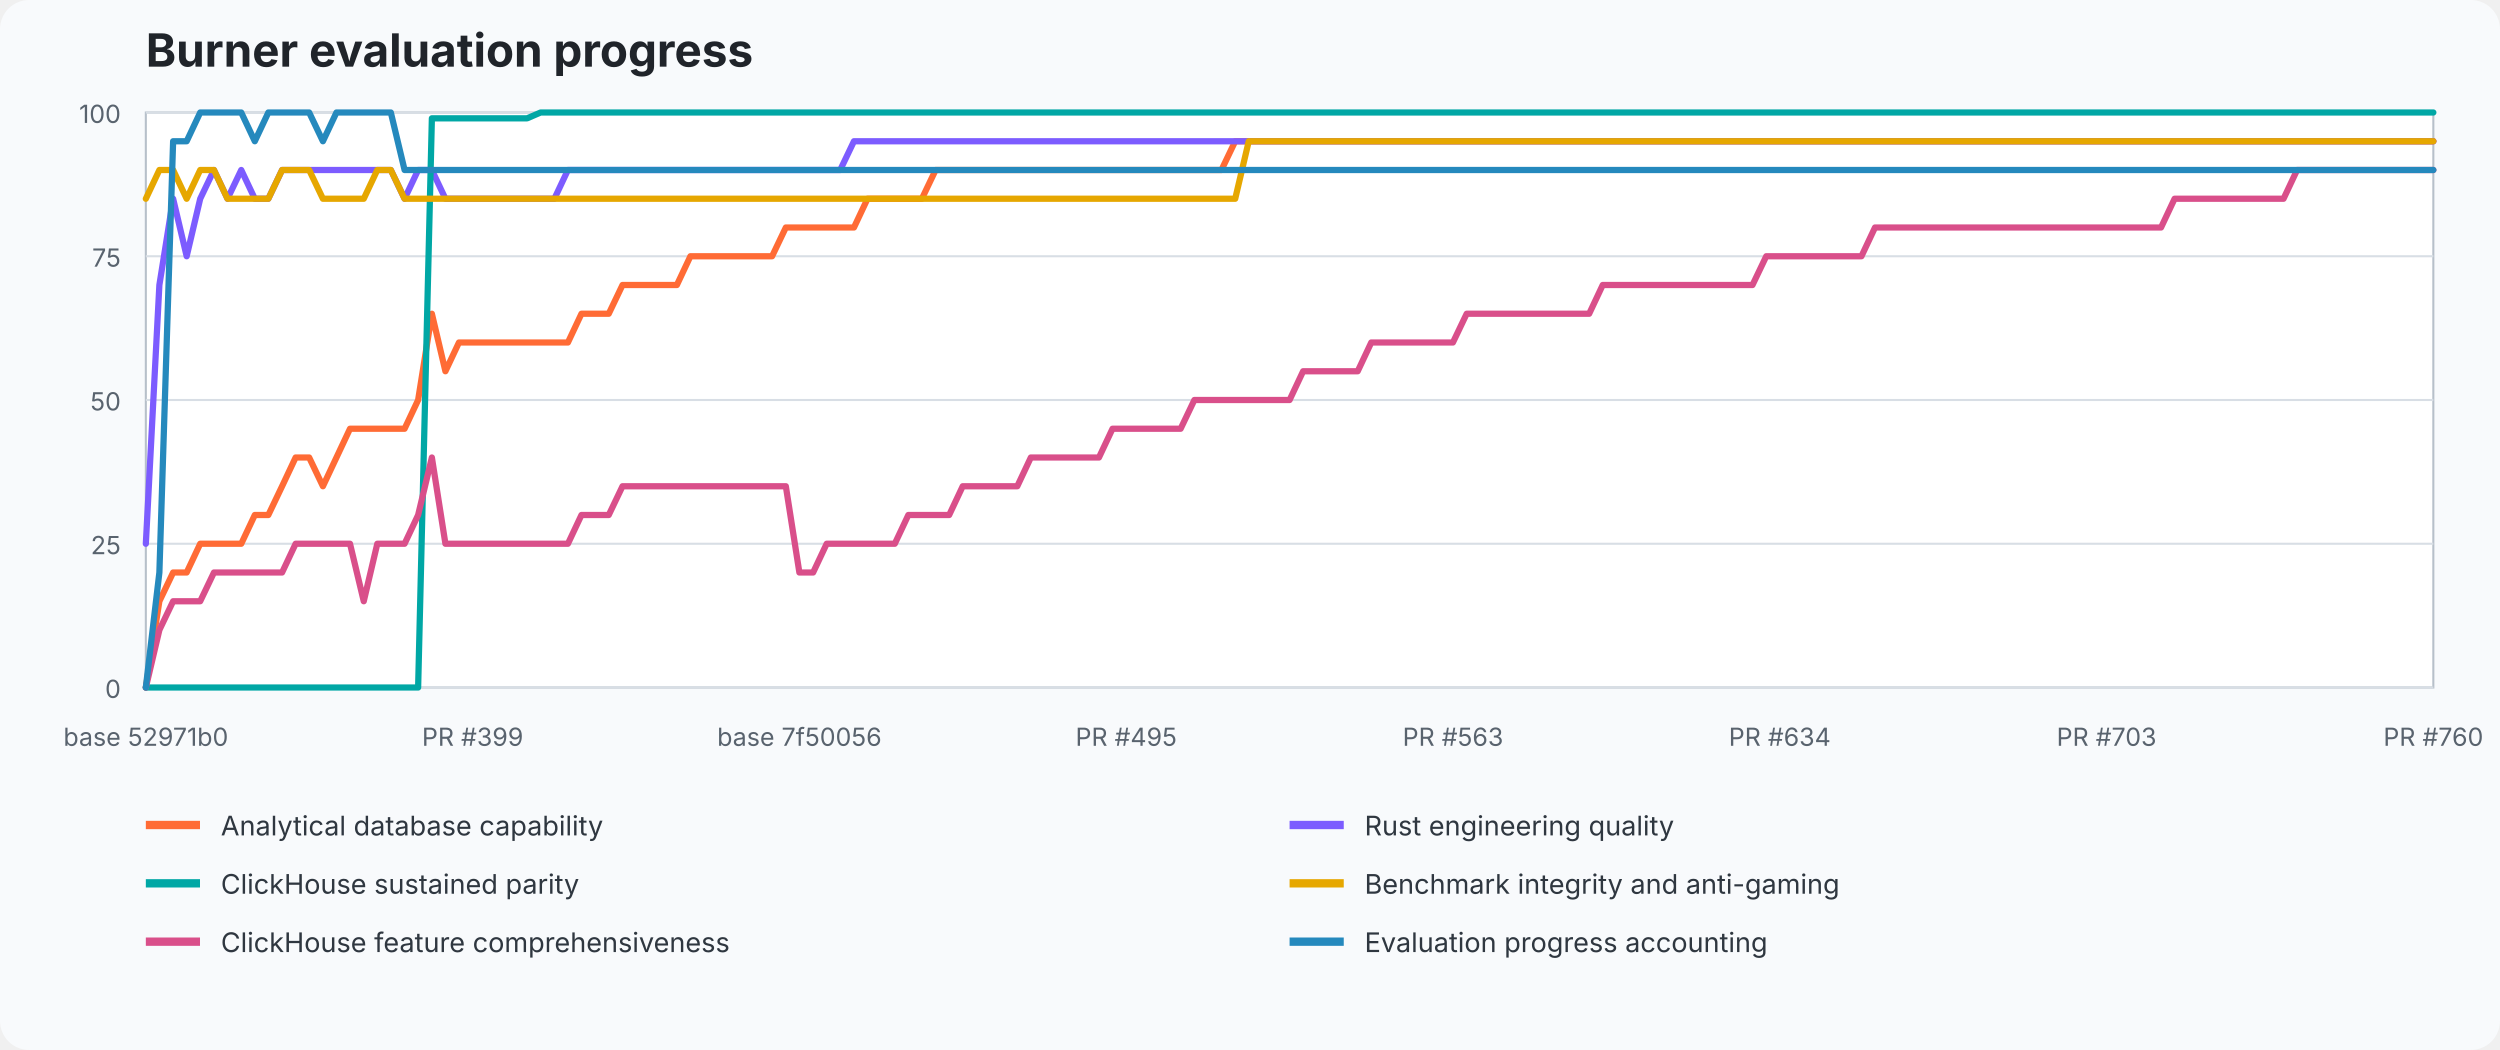
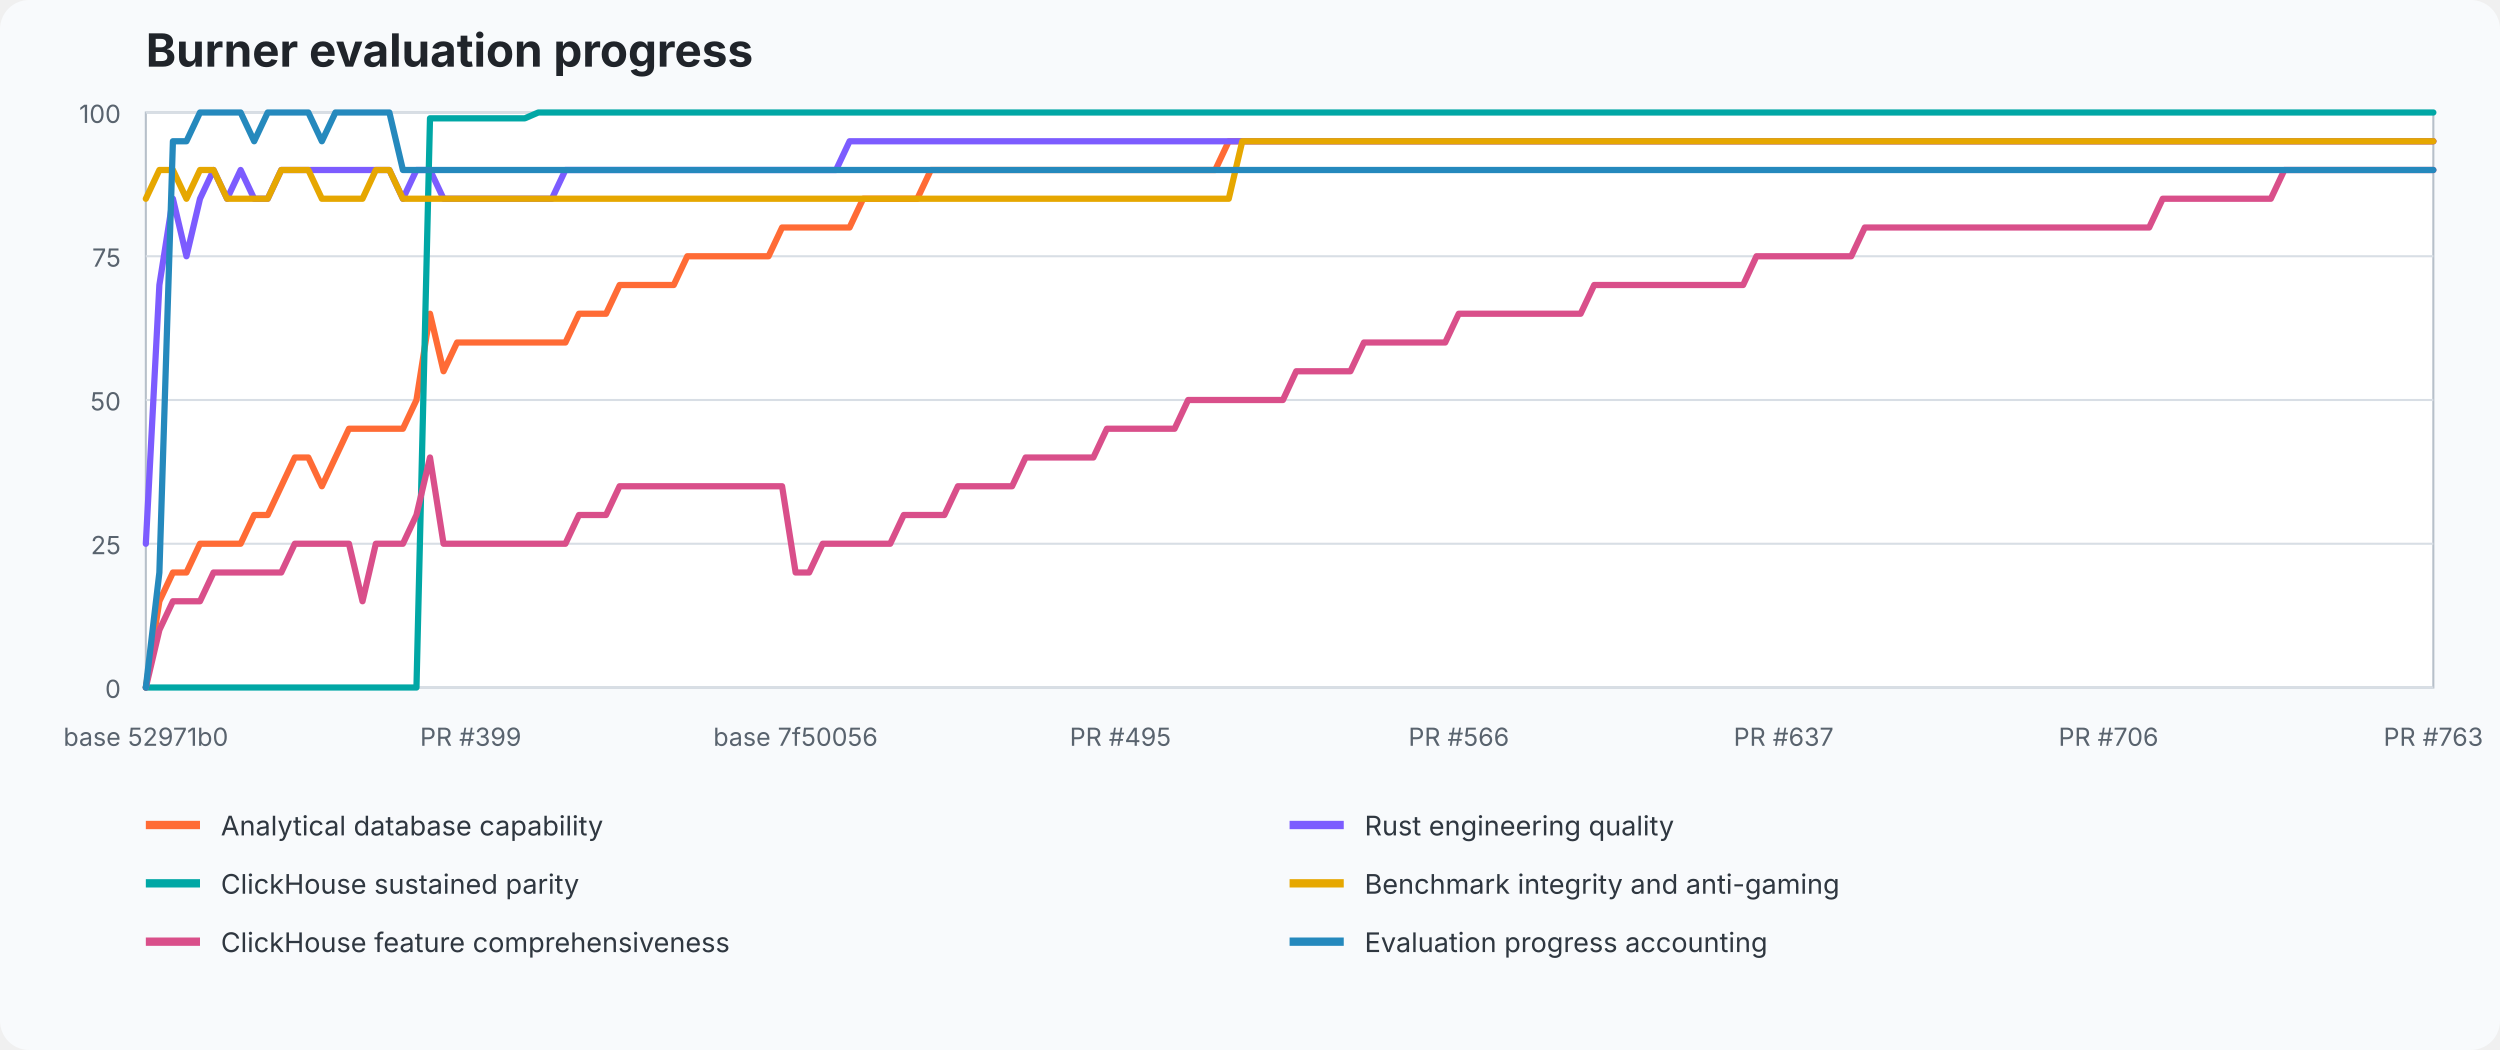
<svg xmlns="http://www.w3.org/2000/svg" width="1200" height="504" viewBox="0 0 1200 504" role="img" aria-labelledby="title desc">
  <style>text{font-family:ui-sans-serif,system-ui,-apple-system,BlinkMacSystemFont,"Segoe UI",sans-serif}.title{font-size:22px;font-weight:700;fill:#20242a}.axis{font-size:12px;fill:#59636e}.legend{font-size:13px;fill:#2f3740}.grid{stroke:#d8dee5;stroke-width:1}.plot{fill:#fff;stroke:#b7c0ca}</style>
  <rect width="100%" height="100%" fill="#f8fafc" rx="14" />
  <text x="70" y="32" class="title">Burner evaluation progress</text>
  <rect x="70" y="54" width="1098" height="276" class="plot" />
  <line x1="70" y1="330" x2="1168" y2="330" class="grid" />
  <text x="58" y="335" text-anchor="end" class="axis">0</text>
  <line x1="70" y1="261" x2="1168" y2="261" class="grid" />
  <text x="58" y="266" text-anchor="end" class="axis">25</text>
  <line x1="70" y1="192" x2="1168" y2="192" class="grid" />
  <text x="58" y="197" text-anchor="end" class="axis">50</text>
  <line x1="70" y1="123" x2="1168" y2="123" class="grid" />
  <text x="58" y="128" text-anchor="end" class="axis">75</text>
  <line x1="70" y1="54" x2="1168" y2="54" class="grid" />
  <text x="58" y="59" text-anchor="end" class="axis">100</text>
-   <polyline points="70.0,330.0 76.5,288.6 83.1,274.8 89.6,274.8 96.1,261.0 102.7,261.0 109.2,261.0 115.8,261.0 122.3,247.2 128.8,247.2 135.4,233.4 141.9,219.6 148.4,219.6 155.0,233.4 161.5,219.6 168.0,205.8 174.6,205.8 181.1,205.8 187.6,205.8 194.2,205.8 200.7,192.0 207.3,150.6 213.8,178.2 220.3,164.4 226.9,164.4 233.4,164.4 239.9,164.4 246.5,164.4 253.0,164.4 259.5,164.4 266.1,164.4 272.6,164.4 279.1,150.6 285.7,150.6 292.2,150.6 298.8,136.8 305.3,136.8 311.8,136.8 318.4,136.8 324.9,136.8 331.4,123.0 338.0,123.0 344.5,123.0 351.0,123.0 357.6,123.0 364.1,123.0 370.6,123.0 377.2,109.2 383.7,109.2 390.3,109.2 396.8,109.2 403.3,109.2 409.9,109.2 416.4,95.4 422.9,95.4 429.5,95.4 436.0,95.4 442.5,95.4 449.1,81.6 455.6,81.6 462.1,81.6 468.7,81.6 475.2,81.6 481.8,81.6 488.3,81.6 494.8,81.6 501.4,81.6 507.9,81.6 514.4,81.6 521.0,81.6 527.5,81.6 534.0,81.6 540.6,81.6 547.1,81.6 553.6,81.6 560.2,81.6 566.7,81.6 573.3,81.6 579.8,81.6 586.3,81.6 592.9,67.8 599.4,67.8 605.9,67.8 612.5,67.8 619.0,67.8 625.5,67.8 632.1,67.8 638.6,67.8 645.1,67.8 651.7,67.8 658.2,67.8 664.8,67.8 671.3,67.8 677.8,67.8 684.4,67.8 690.9,67.8 697.4,67.8 704.0,67.8 710.5,67.8 717.0,67.8 723.6,67.8 730.1,67.8 736.6,67.8 743.2,67.8 749.7,67.8 756.3,67.8 762.8,67.8 769.3,67.8 775.9,67.8 782.4,67.8 788.9,67.8 795.5,67.8 802.0,67.8 808.5,67.8 815.1,67.8 821.6,67.8 828.1,67.8 834.7,67.8 841.2,67.8 847.8,67.8 854.3,67.8 860.8,67.8 867.4,67.8 873.9,67.8 880.4,67.8 887.0,67.8 893.5,67.8 900.0,67.8 906.6,67.8 913.1,67.8 919.6,67.8 926.2,67.8 932.7,67.8 939.3,67.8 945.8,67.8 952.3,67.8 958.9,67.8 965.4,67.8 971.9,67.8 978.5,67.8 985.0,67.8 991.5,67.8 998.1,67.8 1004.6,67.8 1011.1,67.8 1017.7,67.8 1024.2,67.8 1030.8,67.8 1037.3,67.8 1043.8,67.8 1050.4,67.8 1056.9,67.8 1063.4,67.8 1070.0,67.8 1076.5,67.8 1083.0,67.8 1089.6,67.8 1096.1,67.8 1102.6,67.8 1109.2,67.8 1115.7,67.8 1122.3,67.8 1128.8,67.8 1135.3,67.8 1141.9,67.8 1148.4,67.8 1154.9,67.8 1161.5,67.8 1168.0,67.8" fill="none" stroke="#ff6b35" stroke-width="3" stroke-linejoin="round" stroke-linecap="round" />
-   <polyline points="70.0,261.0 76.5,136.8 83.1,95.4 89.6,123.0 96.1,95.4 102.7,81.6 109.2,95.4 115.8,81.6 122.3,95.4 128.8,95.4 135.4,81.6 141.9,81.6 148.4,81.6 155.0,81.6 161.5,81.6 168.0,81.6 174.6,81.6 181.1,81.6 187.6,81.6 194.2,95.4 200.7,81.6 207.3,81.6 213.8,95.4 220.3,95.4 226.9,95.4 233.4,95.4 239.9,95.4 246.5,95.4 253.0,95.4 259.5,95.4 266.1,95.4 272.6,81.6 279.1,81.6 285.7,81.6 292.2,81.6 298.8,81.6 305.3,81.6 311.8,81.6 318.4,81.6 324.9,81.6 331.4,81.6 338.0,81.6 344.5,81.6 351.0,81.6 357.6,81.6 364.1,81.6 370.6,81.6 377.2,81.6 383.7,81.6 390.3,81.6 396.8,81.6 403.3,81.6 409.9,67.8 416.4,67.8 422.9,67.8 429.5,67.8 436.0,67.8 442.5,67.8 449.1,67.8 455.6,67.8 462.1,67.8 468.7,67.8 475.2,67.8 481.8,67.8 488.3,67.8 494.8,67.8 501.4,67.8 507.9,67.8 514.4,67.8 521.0,67.8 527.5,67.8 534.0,67.8 540.6,67.8 547.1,67.8 553.6,67.8 560.2,67.8 566.7,67.8 573.3,67.8 579.8,67.8 586.3,67.8 592.9,67.8 599.4,67.8 605.9,67.8 612.5,67.8 619.0,67.8 625.5,67.8 632.1,67.8 638.6,67.8 645.1,67.8 651.7,67.8 658.2,67.8 664.8,67.8 671.3,67.8 677.8,67.8 684.4,67.8 690.9,67.8 697.4,67.8 704.0,67.8 710.5,67.8 717.0,67.8 723.6,67.8 730.1,67.8 736.6,67.8 743.2,67.8 749.7,67.8 756.3,67.8 762.8,67.8 769.3,67.8 775.9,67.8 782.4,67.8 788.9,67.8 795.5,67.8 802.0,67.8 808.5,67.8 815.1,67.8 821.6,67.8 828.1,67.8 834.7,67.8 841.2,67.8 847.8,67.8 854.3,67.8 860.8,67.8 867.4,67.8 873.9,67.8 880.4,67.8 887.0,67.8 893.5,67.8 900.0,67.8 906.6,67.8 913.1,67.8 919.6,67.8 926.2,67.8 932.7,67.8 939.3,67.8 945.8,67.8 952.3,67.8 958.9,67.8 965.4,67.8 971.9,67.8 978.5,67.8 985.0,67.8 991.5,67.8 998.1,67.8 1004.6,67.8 1011.1,67.8 1017.7,67.8 1024.2,67.8 1030.8,67.8 1037.3,67.8 1043.8,67.8 1050.4,67.8 1056.9,67.8 1063.4,67.8 1070.0,67.8 1076.5,67.8 1083.0,67.8 1089.6,67.8 1096.1,67.8 1102.6,67.8 1109.2,67.8 1115.7,67.8 1122.3,67.8 1128.8,67.8 1135.3,67.8 1141.9,67.8 1148.4,67.8 1154.9,67.8 1161.5,67.8 1168.0,67.8" fill="none" stroke="#7c5cff" stroke-width="3" stroke-linejoin="round" stroke-linecap="round" />
-   <polyline points="70.0,330.0 76.5,330.0 83.1,330.0 89.6,330.0 96.1,330.0 102.7,330.0 109.2,330.0 115.8,330.0 122.3,330.0 128.8,330.0 135.4,330.0 141.9,330.0 148.4,330.0 155.0,330.0 161.5,330.0 168.0,330.0 174.6,330.0 181.1,330.0 187.6,330.0 194.2,330.0 200.7,330.0 207.3,56.8 213.8,56.8 220.3,56.8 226.9,56.8 233.4,56.8 239.9,56.8 246.5,56.8 253.0,56.8 259.5,54.0 266.1,54.0 272.6,54.0 279.1,54.0 285.7,54.0 292.2,54.0 298.8,54.0 305.3,54.0 311.8,54.0 318.4,54.0 324.9,54.0 331.4,54.0 338.0,54.0 344.5,54.0 351.0,54.0 357.6,54.0 364.1,54.0 370.6,54.0 377.2,54.0 383.7,54.0 390.3,54.0 396.8,54.0 403.3,54.0 409.9,54.0 416.4,54.0 422.9,54.0 429.5,54.0 436.0,54.0 442.5,54.0 449.1,54.0 455.6,54.0 462.1,54.0 468.7,54.0 475.2,54.0 481.8,54.0 488.3,54.0 494.8,54.0 501.4,54.0 507.9,54.0 514.4,54.0 521.0,54.0 527.5,54.0 534.0,54.0 540.6,54.0 547.1,54.0 553.6,54.0 560.2,54.0 566.7,54.0 573.3,54.0 579.8,54.0 586.3,54.0 592.9,54.0 599.4,54.0 605.9,54.0 612.5,54.0 619.0,54.0 625.5,54.0 632.1,54.0 638.6,54.0 645.1,54.0 651.7,54.0 658.2,54.0 664.8,54.0 671.3,54.0 677.8,54.0 684.4,54.0 690.9,54.0 697.4,54.0 704.0,54.0 710.5,54.0 717.0,54.0 723.6,54.0 730.1,54.0 736.6,54.0 743.2,54.0 749.7,54.0 756.3,54.0 762.8,54.0 769.3,54.0 775.9,54.0 782.4,54.0 788.9,54.0 795.5,54.0 802.0,54.0 808.5,54.0 815.1,54.0 821.6,54.0 828.1,54.0 834.7,54.0 841.2,54.0 847.8,54.0 854.3,54.0 860.8,54.0 867.4,54.0 873.9,54.0 880.4,54.0 887.0,54.0 893.5,54.0 900.0,54.0 906.6,54.0 913.1,54.0 919.6,54.0 926.2,54.0 932.7,54.0 939.3,54.0 945.8,54.0 952.3,54.0 958.9,54.0 965.4,54.0 971.9,54.0 978.5,54.0 985.0,54.0 991.5,54.0 998.1,54.0 1004.6,54.0 1011.1,54.0 1017.7,54.0 1024.2,54.0 1030.8,54.0 1037.3,54.0 1043.8,54.0 1050.4,54.0 1056.9,54.0 1063.4,54.0 1070.0,54.0 1076.5,54.0 1083.0,54.0 1089.6,54.0 1096.1,54.0 1102.6,54.0 1109.2,54.0 1115.7,54.0 1122.3,54.0 1128.8,54.0 1135.3,54.0 1141.9,54.0 1148.4,54.0 1154.9,54.0 1161.5,54.0 1168.0,54.0" fill="none" stroke="#00a7a5" stroke-width="3" stroke-linejoin="round" stroke-linecap="round" />
-   <polyline points="70.0,95.4 76.5,81.6 83.1,81.6 89.6,95.4 96.1,81.6 102.7,81.6 109.2,95.4 115.8,95.4 122.3,95.4 128.8,95.4 135.4,81.6 141.9,81.6 148.4,81.6 155.0,95.4 161.5,95.4 168.0,95.4 174.6,95.4 181.1,81.6 187.6,81.6 194.2,95.4 200.7,95.4 207.3,95.4 213.8,95.4 220.3,95.4 226.9,95.4 233.4,95.4 239.9,95.4 246.5,95.4 253.0,95.4 259.5,95.4 266.1,95.4 272.6,95.4 279.1,95.4 285.7,95.4 292.2,95.4 298.8,95.4 305.3,95.4 311.8,95.4 318.4,95.4 324.9,95.4 331.4,95.4 338.0,95.4 344.5,95.4 351.0,95.4 357.6,95.4 364.1,95.4 370.6,95.4 377.2,95.4 383.7,95.4 390.3,95.4 396.8,95.4 403.3,95.4 409.9,95.4 416.4,95.4 422.9,95.4 429.5,95.4 436.0,95.4 442.5,95.4 449.1,95.4 455.6,95.4 462.1,95.4 468.7,95.4 475.2,95.4 481.8,95.4 488.3,95.4 494.8,95.4 501.4,95.4 507.9,95.4 514.4,95.4 521.0,95.4 527.5,95.4 534.0,95.4 540.6,95.4 547.1,95.4 553.6,95.4 560.2,95.4 566.7,95.4 573.3,95.4 579.8,95.4 586.3,95.4 592.9,95.4 599.4,67.8 605.9,67.8 612.5,67.8 619.0,67.8 625.5,67.8 632.1,67.8 638.6,67.8 645.1,67.8 651.7,67.8 658.2,67.8 664.8,67.8 671.3,67.8 677.8,67.8 684.4,67.8 690.9,67.8 697.4,67.8 704.0,67.8 710.5,67.8 717.0,67.8 723.6,67.8 730.1,67.8 736.6,67.8 743.2,67.8 749.7,67.8 756.3,67.8 762.8,67.8 769.3,67.8 775.9,67.8 782.4,67.8 788.9,67.8 795.5,67.8 802.0,67.8 808.5,67.8 815.1,67.8 821.6,67.8 828.1,67.8 834.7,67.8 841.2,67.8 847.8,67.8 854.3,67.8 860.8,67.8 867.4,67.8 873.9,67.8 880.4,67.8 887.0,67.8 893.5,67.8 900.0,67.8 906.6,67.8 913.1,67.8 919.6,67.8 926.2,67.8 932.7,67.8 939.3,67.8 945.8,67.8 952.3,67.8 958.9,67.8 965.4,67.8 971.9,67.8 978.5,67.8 985.0,67.8 991.5,67.8 998.1,67.8 1004.6,67.8 1011.1,67.8 1017.7,67.8 1024.2,67.8 1030.8,67.8 1037.3,67.8 1043.8,67.8 1050.4,67.8 1056.9,67.8 1063.4,67.8 1070.0,67.8 1076.5,67.8 1083.0,67.8 1089.6,67.8 1096.1,67.8 1102.6,67.8 1109.2,67.8 1115.7,67.8 1122.3,67.8 1128.8,67.8 1135.3,67.8 1141.9,67.8 1148.4,67.8 1154.9,67.8 1161.5,67.8 1168.0,67.8" fill="none" stroke="#e6a700" stroke-width="3" stroke-linejoin="round" stroke-linecap="round" />
-   <polyline points="70.0,330.0 76.5,302.4 83.1,288.6 89.6,288.6 96.1,288.6 102.7,274.8 109.2,274.8 115.8,274.8 122.3,274.8 128.8,274.8 135.4,274.8 141.9,261.0 148.4,261.0 155.0,261.0 161.5,261.0 168.0,261.0 174.6,288.6 181.1,261.0 187.6,261.0 194.2,261.0 200.7,247.2 207.3,219.6 213.8,261.0 220.3,261.0 226.9,261.0 233.4,261.0 239.9,261.0 246.5,261.0 253.0,261.0 259.5,261.0 266.1,261.0 272.6,261.0 279.1,247.2 285.7,247.2 292.2,247.2 298.8,233.4 305.3,233.4 311.8,233.4 318.4,233.4 324.9,233.4 331.4,233.4 338.0,233.4 344.5,233.4 351.0,233.4 357.6,233.4 364.1,233.4 370.6,233.4 377.2,233.4 383.7,274.8 390.3,274.8 396.8,261.0 403.3,261.0 409.9,261.0 416.4,261.0 422.9,261.0 429.5,261.0 436.0,247.2 442.5,247.2 449.1,247.2 455.6,247.2 462.1,233.4 468.7,233.4 475.2,233.4 481.8,233.4 488.3,233.4 494.8,219.6 501.4,219.6 507.9,219.6 514.4,219.6 521.0,219.6 527.5,219.6 534.0,205.8 540.6,205.8 547.1,205.8 553.6,205.8 560.2,205.8 566.7,205.8 573.3,192.0 579.8,192.0 586.3,192.0 592.9,192.0 599.4,192.0 605.9,192.0 612.5,192.0 619.0,192.0 625.5,178.2 632.1,178.2 638.6,178.2 645.1,178.2 651.7,178.2 658.2,164.4 664.8,164.4 671.3,164.4 677.8,164.4 684.4,164.4 690.9,164.4 697.4,164.4 704.0,150.6 710.5,150.6 717.0,150.6 723.6,150.6 730.1,150.6 736.6,150.6 743.2,150.6 749.7,150.6 756.3,150.6 762.8,150.6 769.3,136.8 775.9,136.8 782.4,136.8 788.9,136.8 795.5,136.8 802.0,136.8 808.5,136.8 815.1,136.8 821.6,136.8 828.1,136.8 834.7,136.8 841.2,136.8 847.8,123.0 854.3,123.0 860.8,123.0 867.4,123.0 873.9,123.0 880.4,123.0 887.0,123.0 893.5,123.0 900.0,109.2 906.6,109.2 913.1,109.2 919.6,109.2 926.2,109.2 932.7,109.2 939.3,109.2 945.8,109.2 952.3,109.2 958.9,109.2 965.4,109.2 971.9,109.2 978.5,109.2 985.0,109.2 991.5,109.2 998.1,109.2 1004.6,109.2 1011.1,109.2 1017.7,109.2 1024.2,109.2 1030.8,109.2 1037.3,109.2 1043.8,95.4 1050.4,95.4 1056.9,95.4 1063.4,95.4 1070.0,95.4 1076.5,95.4 1083.0,95.4 1089.6,95.4 1096.1,95.4 1102.6,81.6 1109.2,81.6 1115.7,81.6 1122.3,81.6 1128.8,81.6 1135.3,81.6 1141.9,81.6 1148.4,81.6 1154.9,81.6 1161.5,81.6 1168.0,81.6" fill="none" stroke="#d94f8a" stroke-width="3" stroke-linejoin="round" stroke-linecap="round" />
-   <polyline points="70.0,330.0 76.5,274.8 83.1,67.8 89.6,67.8 96.1,54.0 102.7,54.0 109.2,54.0 115.8,54.0 122.3,67.8 128.8,54.0 135.4,54.0 141.9,54.0 148.4,54.0 155.0,67.8 161.5,54.0 168.0,54.0 174.6,54.0 181.1,54.0 187.6,54.0 194.2,81.6 200.7,81.6 207.3,81.6 213.8,81.6 220.3,81.6 226.9,81.6 233.4,81.6 239.9,81.6 246.5,81.6 253.0,81.6 259.5,81.6 266.1,81.6 272.6,81.6 279.1,81.6 285.7,81.6 292.2,81.6 298.8,81.6 305.3,81.6 311.8,81.6 318.4,81.6 324.9,81.6 331.4,81.6 338.0,81.6 344.5,81.6 351.0,81.6 357.6,81.6 364.1,81.6 370.6,81.6 377.2,81.6 383.7,81.6 390.3,81.6 396.8,81.6 403.3,81.6 409.9,81.6 416.4,81.6 422.9,81.6 429.5,81.6 436.0,81.6 442.5,81.6 449.1,81.6 455.6,81.6 462.1,81.6 468.7,81.6 475.2,81.6 481.8,81.6 488.3,81.6 494.8,81.6 501.4,81.6 507.9,81.6 514.4,81.6 521.0,81.6 527.5,81.6 534.0,81.6 540.6,81.6 547.1,81.6 553.6,81.6 560.2,81.6 566.7,81.6 573.3,81.6 579.8,81.6 586.3,81.6 592.9,81.6 599.4,81.6 605.9,81.6 612.5,81.6 619.0,81.6 625.5,81.6 632.1,81.6 638.6,81.6 645.1,81.6 651.7,81.6 658.2,81.6 664.8,81.6 671.3,81.6 677.8,81.6 684.4,81.6 690.9,81.6 697.4,81.6 704.0,81.6 710.5,81.6 717.0,81.6 723.6,81.6 730.1,81.6 736.6,81.6 743.2,81.6 749.7,81.6 756.3,81.6 762.8,81.6 769.3,81.6 775.9,81.6 782.4,81.6 788.9,81.6 795.5,81.6 802.0,81.6 808.5,81.6 815.1,81.6 821.6,81.6 828.1,81.6 834.7,81.6 841.2,81.6 847.8,81.6 854.3,81.6 860.8,81.6 867.4,81.6 873.9,81.6 880.4,81.6 887.0,81.6 893.5,81.6 900.0,81.6 906.6,81.6 913.1,81.6 919.6,81.6 926.2,81.6 932.7,81.6 939.3,81.6 945.8,81.6 952.3,81.6 958.9,81.6 965.4,81.6 971.9,81.6 978.5,81.6 985.0,81.6 991.5,81.6 998.1,81.6 1004.6,81.6 1011.1,81.6 1017.7,81.6 1024.2,81.6 1030.8,81.6 1037.3,81.6 1043.8,81.6 1050.4,81.6 1056.9,81.6 1063.4,81.6 1070.0,81.6 1076.5,81.6 1083.0,81.6 1089.6,81.6 1096.1,81.6 1102.6,81.6 1109.2,81.6 1115.7,81.6 1122.3,81.6 1128.8,81.6 1135.3,81.6 1141.9,81.6 1148.4,81.6 1154.9,81.6 1161.5,81.6 1168.0,81.6" fill="none" stroke="#2589bd" stroke-width="3" stroke-linejoin="round" stroke-linecap="round" />
+   <polyline points="70.0,330.0 76.5,288.6 83.0,274.8 89.5,274.8 96.0,261.0 102.5,261.0 109.0,261.0 115.5,261.0 122.0,247.2 128.5,247.2 135.0,233.4 141.5,219.6 148.0,219.6 154.5,233.4 161.0,219.6 167.5,205.8 174.0,205.8 180.4,205.8 186.9,205.8 193.4,205.8 199.9,192.0 206.4,150.6 212.9,178.2 219.4,164.4 225.9,164.4 232.4,164.4 238.9,164.4 245.4,164.4 251.9,164.4 258.4,164.4 264.9,164.4 271.4,164.4 277.9,150.6 284.4,150.6 290.9,150.6 297.4,136.8 303.9,136.8 310.4,136.8 316.9,136.8 323.4,136.8 329.9,123.0 336.4,123.0 342.9,123.0 349.4,123.0 355.9,123.0 362.4,123.0 368.9,123.0 375.4,109.2 381.9,109.2 388.4,109.2 394.9,109.2 401.3,109.2 407.8,109.2 414.3,95.4 420.8,95.4 427.3,95.4 433.8,95.4 440.3,95.4 446.8,81.6 453.3,81.6 459.8,81.6 466.3,81.6 472.8,81.6 479.3,81.6 485.8,81.6 492.3,81.6 498.8,81.6 505.3,81.6 511.8,81.6 518.3,81.6 524.8,81.6 531.3,81.6 537.8,81.6 544.3,81.6 550.8,81.6 557.3,81.6 563.8,81.6 570.3,81.6 576.8,81.6 583.3,81.6 589.8,67.8 596.3,67.8 602.8,67.8 609.3,67.8 615.8,67.8 622.2,67.8 628.7,67.8 635.2,67.8 641.7,67.8 648.2,67.8 654.7,67.8 661.2,67.8 667.7,67.8 674.2,67.8 680.7,67.8 687.2,67.8 693.7,67.8 700.2,67.8 706.7,67.8 713.2,67.8 719.7,67.8 726.2,67.8 732.7,67.8 739.2,67.8 745.7,67.8 752.2,67.8 758.7,67.8 765.2,67.8 771.7,67.8 778.2,67.8 784.7,67.8 791.2,67.8 797.7,67.8 804.2,67.8 810.7,67.8 817.2,67.8 823.7,67.8 830.2,67.8 836.7,67.8 843.1,67.8 849.6,67.8 856.1,67.8 862.6,67.8 869.1,67.8 875.6,67.8 882.1,67.8 888.6,67.8 895.1,67.8 901.6,67.8 908.1,67.8 914.6,67.8 921.1,67.8 927.6,67.8 934.1,67.8 940.6,67.8 947.1,67.8 953.6,67.8 960.1,67.8 966.6,67.8 973.1,67.8 979.6,67.8 986.1,67.8 992.6,67.8 999.1,67.8 1005.6,67.8 1012.1,67.8 1018.6,67.8 1025.1,67.8 1031.6,67.8 1038.1,67.8 1044.6,67.8 1051.1,67.8 1057.6,67.8 1064.0,67.8 1070.5,67.8 1077.0,67.8 1083.5,67.8 1090.0,67.8 1096.5,67.8 1103.0,67.8 1109.5,67.8 1116.0,67.8 1122.5,67.8 1129.0,67.8 1135.5,67.8 1142.0,67.8 1148.5,67.8 1155.0,67.8 1161.5,67.8 1168.0,67.8" fill="none" stroke="#ff6b35" stroke-width="3" stroke-linejoin="round" stroke-linecap="round" />
+   <polyline points="70.0,261.0 76.5,136.8 83.0,95.4 89.5,123.0 96.0,95.4 102.5,81.6 109.0,95.4 115.5,81.6 122.0,95.4 128.5,95.4 135.0,81.6 141.5,81.6 148.0,81.6 154.5,81.6 161.0,81.6 167.5,81.6 174.0,81.6 180.4,81.6 186.9,81.6 193.4,95.4 199.9,81.6 206.4,81.6 212.9,95.4 219.4,95.4 225.9,95.4 232.4,95.4 238.9,95.4 245.4,95.4 251.9,95.4 258.4,95.4 264.9,95.4 271.4,81.6 277.9,81.6 284.4,81.6 290.9,81.6 297.4,81.6 303.9,81.6 310.4,81.6 316.9,81.6 323.4,81.6 329.9,81.6 336.4,81.6 342.9,81.6 349.4,81.6 355.9,81.6 362.4,81.6 368.9,81.6 375.4,81.6 381.9,81.6 388.4,81.6 394.9,81.6 401.3,81.6 407.8,67.8 414.3,67.8 420.8,67.8 427.3,67.8 433.8,67.8 440.3,67.8 446.8,67.8 453.3,67.8 459.8,67.8 466.3,67.8 472.8,67.8 479.3,67.8 485.8,67.8 492.3,67.8 498.8,67.8 505.3,67.8 511.8,67.8 518.3,67.8 524.8,67.8 531.3,67.8 537.8,67.8 544.3,67.8 550.8,67.8 557.3,67.8 563.8,67.8 570.3,67.8 576.8,67.8 583.3,67.8 589.8,67.8 596.3,67.8 602.8,67.8 609.3,67.8 615.8,67.8 622.2,67.8 628.7,67.8 635.2,67.8 641.7,67.8 648.2,67.8 654.7,67.8 661.2,67.8 667.7,67.8 674.2,67.8 680.7,67.8 687.2,67.8 693.7,67.8 700.2,67.8 706.7,67.8 713.2,67.8 719.7,67.8 726.2,67.8 732.7,67.8 739.2,67.8 745.7,67.8 752.2,67.8 758.7,67.8 765.2,67.8 771.7,67.8 778.2,67.8 784.7,67.8 791.2,67.8 797.7,67.8 804.2,67.8 810.7,67.8 817.2,67.8 823.7,67.8 830.2,67.8 836.7,67.8 843.1,67.8 849.6,67.8 856.1,67.8 862.6,67.8 869.1,67.8 875.6,67.8 882.1,67.8 888.6,67.8 895.1,67.8 901.6,67.8 908.1,67.8 914.6,67.8 921.1,67.8 927.6,67.8 934.1,67.8 940.6,67.8 947.1,67.8 953.6,67.8 960.1,67.8 966.6,67.8 973.1,67.8 979.6,67.8 986.1,67.8 992.6,67.8 999.1,67.8 1005.6,67.8 1012.1,67.8 1018.6,67.8 1025.1,67.8 1031.6,67.8 1038.1,67.8 1044.6,67.8 1051.1,67.8 1057.6,67.8 1064.0,67.8 1070.5,67.8 1077.0,67.8 1083.5,67.8 1090.0,67.8 1096.5,67.8 1103.0,67.8 1109.5,67.8 1116.0,67.8 1122.5,67.8 1129.0,67.8 1135.5,67.8 1142.0,67.8 1148.5,67.8 1155.0,67.8 1161.5,67.8 1168.0,67.8" fill="none" stroke="#7c5cff" stroke-width="3" stroke-linejoin="round" stroke-linecap="round" />
+   <polyline points="70.0,330.0 76.5,330.0 83.0,330.0 89.5,330.0 96.0,330.0 102.5,330.0 109.0,330.0 115.5,330.0 122.0,330.0 128.5,330.0 135.0,330.0 141.5,330.0 148.0,330.0 154.5,330.0 161.0,330.0 167.5,330.0 174.0,330.0 180.4,330.0 186.9,330.0 193.4,330.0 199.9,330.0 206.4,56.8 212.9,56.8 219.4,56.8 225.9,56.8 232.4,56.8 238.9,56.8 245.4,56.8 251.9,56.8 258.4,54.0 264.9,54.0 271.4,54.0 277.9,54.0 284.4,54.0 290.9,54.0 297.4,54.0 303.9,54.0 310.4,54.0 316.9,54.0 323.4,54.0 329.9,54.0 336.4,54.0 342.9,54.0 349.4,54.0 355.9,54.0 362.4,54.0 368.9,54.0 375.4,54.0 381.9,54.0 388.4,54.0 394.9,54.0 401.3,54.0 407.8,54.0 414.3,54.0 420.8,54.0 427.3,54.0 433.8,54.0 440.3,54.0 446.8,54.0 453.3,54.0 459.8,54.0 466.3,54.0 472.8,54.0 479.3,54.0 485.8,54.0 492.3,54.0 498.8,54.0 505.3,54.0 511.8,54.0 518.3,54.0 524.8,54.0 531.3,54.0 537.8,54.0 544.3,54.0 550.8,54.0 557.3,54.0 563.8,54.0 570.3,54.0 576.8,54.0 583.3,54.0 589.8,54.0 596.3,54.0 602.8,54.0 609.3,54.0 615.8,54.0 622.2,54.0 628.7,54.0 635.2,54.0 641.7,54.0 648.2,54.0 654.7,54.0 661.2,54.0 667.7,54.0 674.2,54.0 680.7,54.0 687.2,54.0 693.7,54.0 700.2,54.0 706.7,54.0 713.2,54.0 719.7,54.0 726.2,54.0 732.7,54.0 739.2,54.0 745.7,54.0 752.2,54.0 758.7,54.0 765.2,54.0 771.7,54.0 778.2,54.0 784.7,54.0 791.2,54.0 797.7,54.0 804.2,54.0 810.7,54.0 817.2,54.0 823.7,54.0 830.2,54.0 836.7,54.0 843.1,54.0 849.6,54.0 856.1,54.0 862.6,54.0 869.1,54.0 875.6,54.0 882.1,54.0 888.6,54.0 895.1,54.0 901.6,54.0 908.1,54.0 914.6,54.0 921.1,54.0 927.6,54.0 934.1,54.0 940.6,54.0 947.1,54.0 953.6,54.0 960.1,54.0 966.6,54.0 973.1,54.0 979.6,54.0 986.1,54.0 992.6,54.0 999.1,54.0 1005.6,54.0 1012.1,54.0 1018.6,54.0 1025.1,54.0 1031.6,54.0 1038.1,54.0 1044.6,54.0 1051.1,54.0 1057.6,54.0 1064.0,54.0 1070.5,54.0 1077.0,54.0 1083.5,54.0 1090.0,54.0 1096.5,54.0 1103.0,54.0 1109.5,54.0 1116.0,54.0 1122.5,54.0 1129.0,54.0 1135.5,54.0 1142.0,54.0 1148.5,54.0 1155.0,54.0 1161.5,54.0 1168.0,54.0" fill="none" stroke="#00a7a5" stroke-width="3" stroke-linejoin="round" stroke-linecap="round" />
+   <polyline points="70.0,95.4 76.5,81.6 83.0,81.6 89.5,95.4 96.0,81.6 102.5,81.6 109.0,95.4 115.5,95.4 122.0,95.4 128.5,95.4 135.0,81.6 141.5,81.6 148.0,81.6 154.5,95.4 161.0,95.4 167.5,95.4 174.0,95.4 180.4,81.6 186.9,81.6 193.4,95.4 199.9,95.4 206.4,95.4 212.9,95.4 219.4,95.4 225.9,95.4 232.4,95.4 238.9,95.4 245.4,95.4 251.9,95.4 258.4,95.4 264.9,95.4 271.4,95.4 277.9,95.4 284.4,95.4 290.9,95.4 297.4,95.4 303.9,95.4 310.4,95.4 316.9,95.4 323.4,95.4 329.9,95.4 336.4,95.4 342.9,95.4 349.4,95.4 355.9,95.4 362.4,95.4 368.9,95.4 375.4,95.4 381.9,95.4 388.4,95.4 394.9,95.4 401.3,95.4 407.8,95.4 414.3,95.4 420.8,95.4 427.3,95.4 433.8,95.4 440.3,95.4 446.8,95.4 453.3,95.4 459.8,95.4 466.3,95.4 472.8,95.4 479.3,95.4 485.8,95.4 492.3,95.4 498.8,95.4 505.3,95.4 511.8,95.4 518.3,95.4 524.8,95.4 531.3,95.4 537.8,95.4 544.3,95.4 550.8,95.4 557.3,95.4 563.8,95.4 570.3,95.4 576.8,95.4 583.3,95.4 589.8,95.4 596.3,67.8 602.8,67.8 609.3,67.8 615.8,67.8 622.2,67.8 628.7,67.8 635.2,67.8 641.7,67.8 648.2,67.8 654.7,67.8 661.2,67.8 667.7,67.8 674.2,67.8 680.7,67.8 687.2,67.8 693.7,67.8 700.2,67.8 706.7,67.8 713.2,67.8 719.7,67.8 726.2,67.8 732.7,67.8 739.2,67.8 745.7,67.8 752.2,67.8 758.7,67.8 765.2,67.8 771.7,67.8 778.2,67.8 784.7,67.8 791.2,67.8 797.7,67.8 804.2,67.8 810.7,67.8 817.2,67.8 823.7,67.8 830.2,67.8 836.7,67.8 843.1,67.8 849.6,67.8 856.1,67.8 862.6,67.8 869.1,67.8 875.6,67.8 882.1,67.8 888.6,67.8 895.1,67.8 901.6,67.8 908.1,67.8 914.6,67.8 921.1,67.8 927.6,67.8 934.1,67.8 940.6,67.8 947.1,67.8 953.6,67.8 960.1,67.8 966.6,67.8 973.1,67.8 979.6,67.8 986.1,67.8 992.6,67.8 999.1,67.8 1005.6,67.8 1012.1,67.8 1018.6,67.8 1025.1,67.8 1031.6,67.8 1038.1,67.8 1044.6,67.8 1051.1,67.8 1057.6,67.8 1064.0,67.8 1070.5,67.8 1077.0,67.8 1083.5,67.8 1090.0,67.8 1096.5,67.8 1103.0,67.8 1109.5,67.8 1116.0,67.8 1122.5,67.8 1129.0,67.8 1135.5,67.8 1142.0,67.8 1148.5,67.8 1155.0,67.8 1161.5,67.8 1168.0,67.8" fill="none" stroke="#e6a700" stroke-width="3" stroke-linejoin="round" stroke-linecap="round" />
+   <polyline points="70.0,330.0 76.5,302.4 83.0,288.6 89.5,288.6 96.0,288.6 102.5,274.8 109.0,274.8 115.5,274.8 122.0,274.8 128.5,274.8 135.0,274.8 141.5,261.0 148.0,261.0 154.5,261.0 161.0,261.0 167.5,261.0 174.0,288.6 180.4,261.0 186.9,261.0 193.4,261.0 199.9,247.2 206.4,219.6 212.9,261.0 219.4,261.0 225.9,261.0 232.4,261.0 238.9,261.0 245.4,261.0 251.9,261.0 258.4,261.0 264.9,261.0 271.4,261.0 277.9,247.2 284.4,247.2 290.9,247.2 297.4,233.4 303.9,233.4 310.4,233.4 316.9,233.4 323.4,233.4 329.9,233.4 336.4,233.4 342.9,233.4 349.4,233.4 355.9,233.4 362.4,233.4 368.9,233.4 375.4,233.4 381.9,274.8 388.4,274.8 394.9,261.0 401.3,261.0 407.8,261.0 414.3,261.0 420.8,261.0 427.3,261.0 433.8,247.2 440.3,247.2 446.8,247.2 453.3,247.2 459.8,233.4 466.3,233.4 472.8,233.4 479.3,233.4 485.8,233.4 492.3,219.6 498.8,219.6 505.3,219.6 511.8,219.6 518.3,219.6 524.8,219.6 531.3,205.8 537.8,205.8 544.3,205.8 550.8,205.8 557.3,205.8 563.8,205.8 570.3,192.0 576.8,192.0 583.3,192.0 589.8,192.0 596.3,192.0 602.8,192.0 609.3,192.0 615.8,192.0 622.2,178.2 628.7,178.2 635.2,178.2 641.7,178.2 648.2,178.2 654.7,164.4 661.2,164.4 667.7,164.4 674.2,164.4 680.7,164.4 687.2,164.4 693.7,164.4 700.2,150.6 706.7,150.6 713.2,150.6 719.7,150.6 726.2,150.6 732.7,150.6 739.2,150.6 745.7,150.6 752.2,150.6 758.7,150.6 765.2,136.8 771.7,136.8 778.2,136.8 784.7,136.8 791.2,136.8 797.7,136.8 804.2,136.8 810.7,136.8 817.2,136.8 823.7,136.8 830.2,136.8 836.7,136.8 843.1,123.0 849.6,123.0 856.1,123.0 862.6,123.0 869.1,123.0 875.6,123.0 882.1,123.0 888.6,123.0 895.1,109.2 901.6,109.2 908.1,109.2 914.6,109.2 921.1,109.2 927.6,109.2 934.1,109.2 940.6,109.2 947.1,109.2 953.6,109.2 960.1,109.2 966.6,109.2 973.1,109.2 979.6,109.2 986.1,109.2 992.6,109.2 999.1,109.2 1005.6,109.2 1012.1,109.2 1018.6,109.2 1025.1,109.2 1031.6,109.2 1038.1,95.4 1044.6,95.4 1051.1,95.4 1057.6,95.4 1064.0,95.4 1070.5,95.4 1077.0,95.4 1083.5,95.4 1090.0,95.4 1096.5,81.6 1103.0,81.6 1109.5,81.6 1116.0,81.6 1122.5,81.6 1129.0,81.6 1135.5,81.6 1142.0,81.6 1148.5,81.6 1155.0,81.6 1161.5,81.6 1168.0,81.6" fill="none" stroke="#d94f8a" stroke-width="3" stroke-linejoin="round" stroke-linecap="round" />
+   <polyline points="70.0,330.0 76.5,274.8 83.0,67.8 89.5,67.8 96.0,54.0 102.5,54.0 109.0,54.0 115.5,54.0 122.0,67.8 128.5,54.0 135.0,54.0 141.5,54.0 148.0,54.0 154.5,67.8 161.0,54.0 167.5,54.0 174.0,54.0 180.4,54.0 186.9,54.0 193.4,81.6 199.9,81.6 206.4,81.6 212.9,81.6 219.4,81.6 225.9,81.6 232.4,81.6 238.9,81.6 245.4,81.6 251.9,81.6 258.4,81.6 264.9,81.6 271.4,81.6 277.9,81.6 284.4,81.6 290.9,81.6 297.4,81.6 303.9,81.6 310.4,81.6 316.9,81.6 323.4,81.6 329.9,81.6 336.4,81.6 342.9,81.6 349.4,81.6 355.9,81.6 362.4,81.6 368.9,81.6 375.4,81.6 381.9,81.6 388.4,81.6 394.9,81.6 401.3,81.6 407.8,81.6 414.3,81.6 420.8,81.6 427.3,81.6 433.8,81.6 440.3,81.6 446.8,81.6 453.3,81.6 459.8,81.6 466.3,81.6 472.8,81.6 479.3,81.6 485.8,81.6 492.3,81.6 498.8,81.6 505.3,81.6 511.8,81.6 518.3,81.6 524.8,81.6 531.3,81.6 537.8,81.6 544.3,81.6 550.8,81.6 557.3,81.6 563.8,81.6 570.3,81.6 576.8,81.6 583.3,81.6 589.8,81.6 596.3,81.6 602.8,81.6 609.3,81.6 615.8,81.6 622.2,81.6 628.7,81.6 635.2,81.6 641.7,81.6 648.2,81.6 654.7,81.6 661.2,81.6 667.7,81.6 674.2,81.6 680.7,81.6 687.2,81.6 693.7,81.6 700.2,81.6 706.7,81.6 713.2,81.6 719.7,81.6 726.2,81.6 732.7,81.6 739.2,81.6 745.7,81.6 752.2,81.6 758.7,81.6 765.2,81.6 771.7,81.6 778.2,81.6 784.7,81.6 791.2,81.6 797.7,81.6 804.2,81.6 810.7,81.6 817.2,81.6 823.7,81.6 830.2,81.6 836.7,81.6 843.1,81.6 849.6,81.6 856.1,81.6 862.6,81.6 869.1,81.6 875.6,81.6 882.1,81.6 888.6,81.6 895.1,81.6 901.6,81.6 908.1,81.6 914.6,81.6 921.1,81.6 927.6,81.6 934.1,81.6 940.6,81.6 947.1,81.6 953.6,81.6 960.1,81.6 966.6,81.6 973.1,81.6 979.6,81.6 986.1,81.6 992.6,81.6 999.1,81.6 1005.6,81.6 1012.1,81.6 1018.6,81.6 1025.1,81.6 1031.6,81.6 1038.1,81.6 1044.6,81.6 1051.1,81.6 1057.6,81.6 1064.0,81.6 1070.5,81.6 1077.0,81.6 1083.5,81.6 1090.0,81.6 1096.5,81.6 1103.0,81.6 1109.5,81.6 1116.0,81.6 1122.5,81.6 1129.0,81.6 1135.5,81.6 1142.0,81.6 1148.5,81.6 1155.0,81.6 1161.5,81.6 1168.0,81.6" fill="none" stroke="#2589bd" stroke-width="3" stroke-linejoin="round" stroke-linecap="round" />
  <text x="70" y="358" text-anchor="middle" class="axis">base 52971b0</text>
-   <text x="226.857" y="358" text-anchor="middle" class="axis">PR #399</text>
-   <text x="383.714" y="358" text-anchor="middle" class="axis">base 7f50056</text>
-   <text x="540.571" y="358" text-anchor="middle" class="axis">PR #495</text>
-   <text x="697.429" y="358" text-anchor="middle" class="axis">PR #563</text>
-   <text x="854.286" y="358" text-anchor="middle" class="axis">PR #634</text>
-   <text x="1011.143" y="358" text-anchor="middle" class="axis">PR #703</text>
-   <text x="1168" y="358" text-anchor="middle" class="axis">PR #760</text>
+   <text x="225.929" y="358" text-anchor="middle" class="axis">PR #399</text>
+   <text x="381.858" y="358" text-anchor="middle" class="axis">base 7f50056</text>
+   <text x="537.787" y="358" text-anchor="middle" class="axis">PR #495</text>
+   <text x="700.213" y="358" text-anchor="middle" class="axis">PR #566</text>
+   <text x="856.142" y="358" text-anchor="middle" class="axis">PR #637</text>
+   <text x="1012.071" y="358" text-anchor="middle" class="axis">PR #706</text>
+   <text x="1168" y="358" text-anchor="middle" class="axis">PR #763</text>
  <line x1="70" y1="396" x2="96" y2="396" stroke="#ff6b35" stroke-width="4" />
  <text x="106" y="401" class="legend">Analytical database capability</text>
  <line x1="619" y1="396" x2="645" y2="396" stroke="#7c5cff" stroke-width="4" />
  <text x="655" y="401" class="legend">Rust engineering quality</text>
  <line x1="70" y1="424" x2="96" y2="424" stroke="#00a7a5" stroke-width="4" />
  <text x="106" y="429" class="legend">ClickHouse sustained parity</text>
  <line x1="619" y1="424" x2="645" y2="424" stroke="#e6a700" stroke-width="4" />
  <text x="655" y="429" class="legend">Benchmark integrity and anti-gaming</text>
  <line x1="70" y1="452" x2="96" y2="452" stroke="#d94f8a" stroke-width="4" />
  <text x="106" y="457" class="legend">ClickHouse feature comprehensiveness</text>
  <line x1="619" y1="452" x2="645" y2="452" stroke="#2589bd" stroke-width="4" />
  <text x="655" y="457" class="legend">Evaluation progress accounting</text>
</svg>
